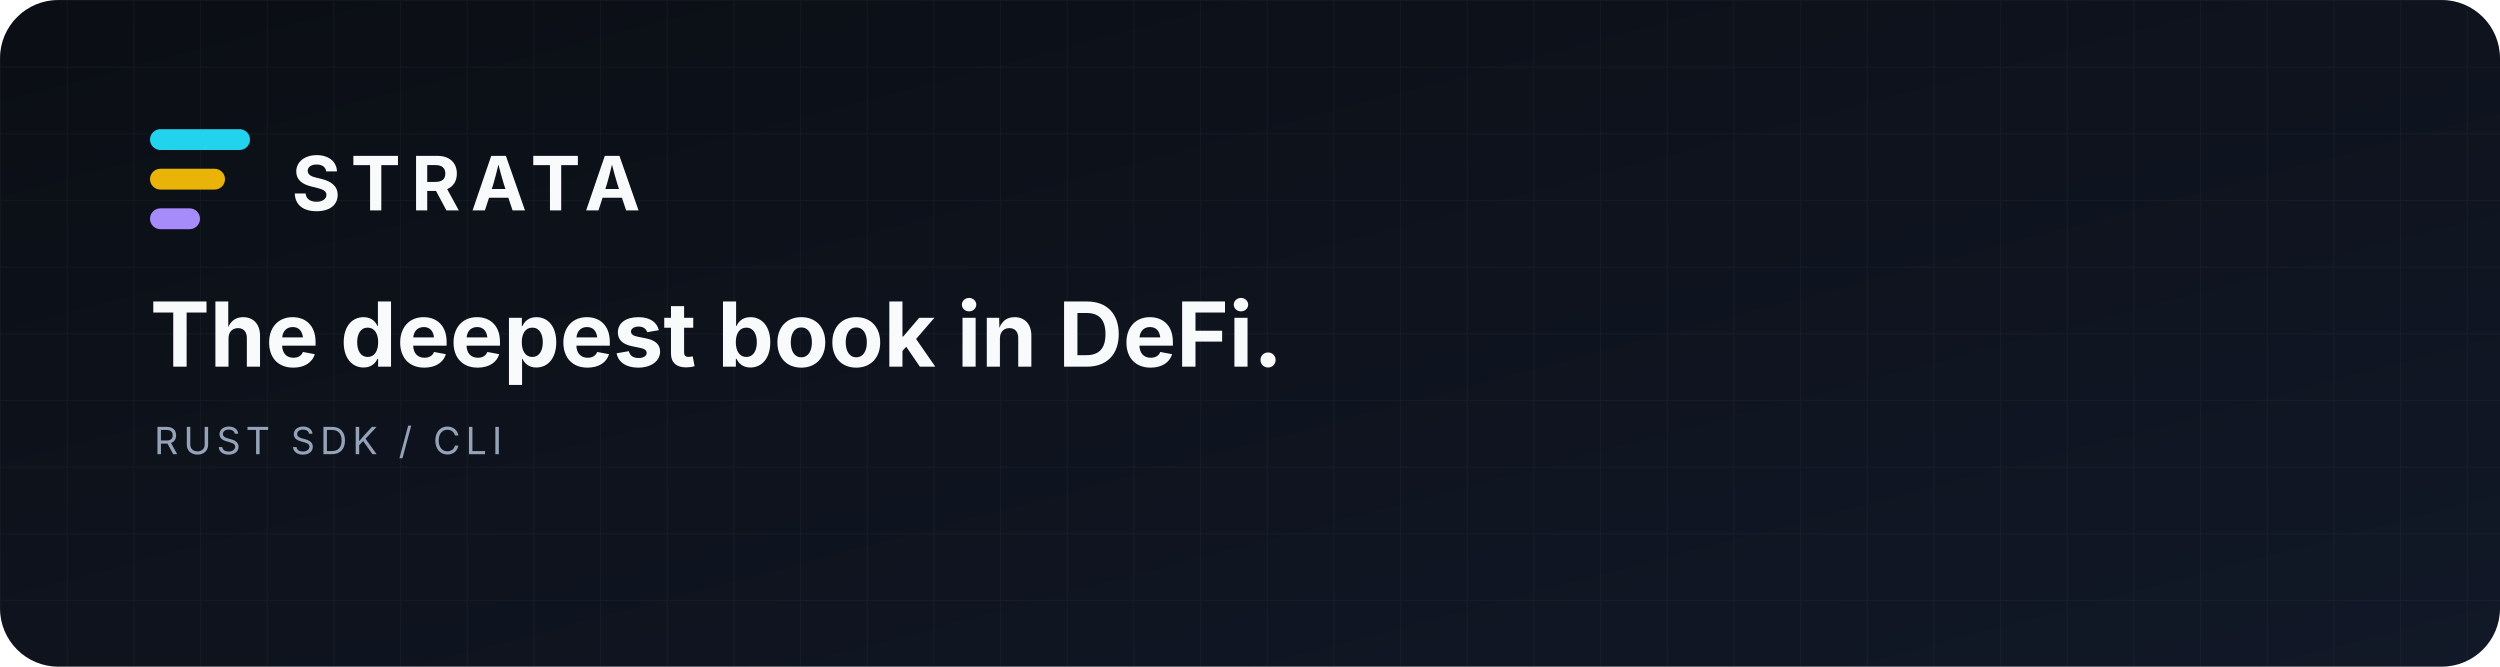
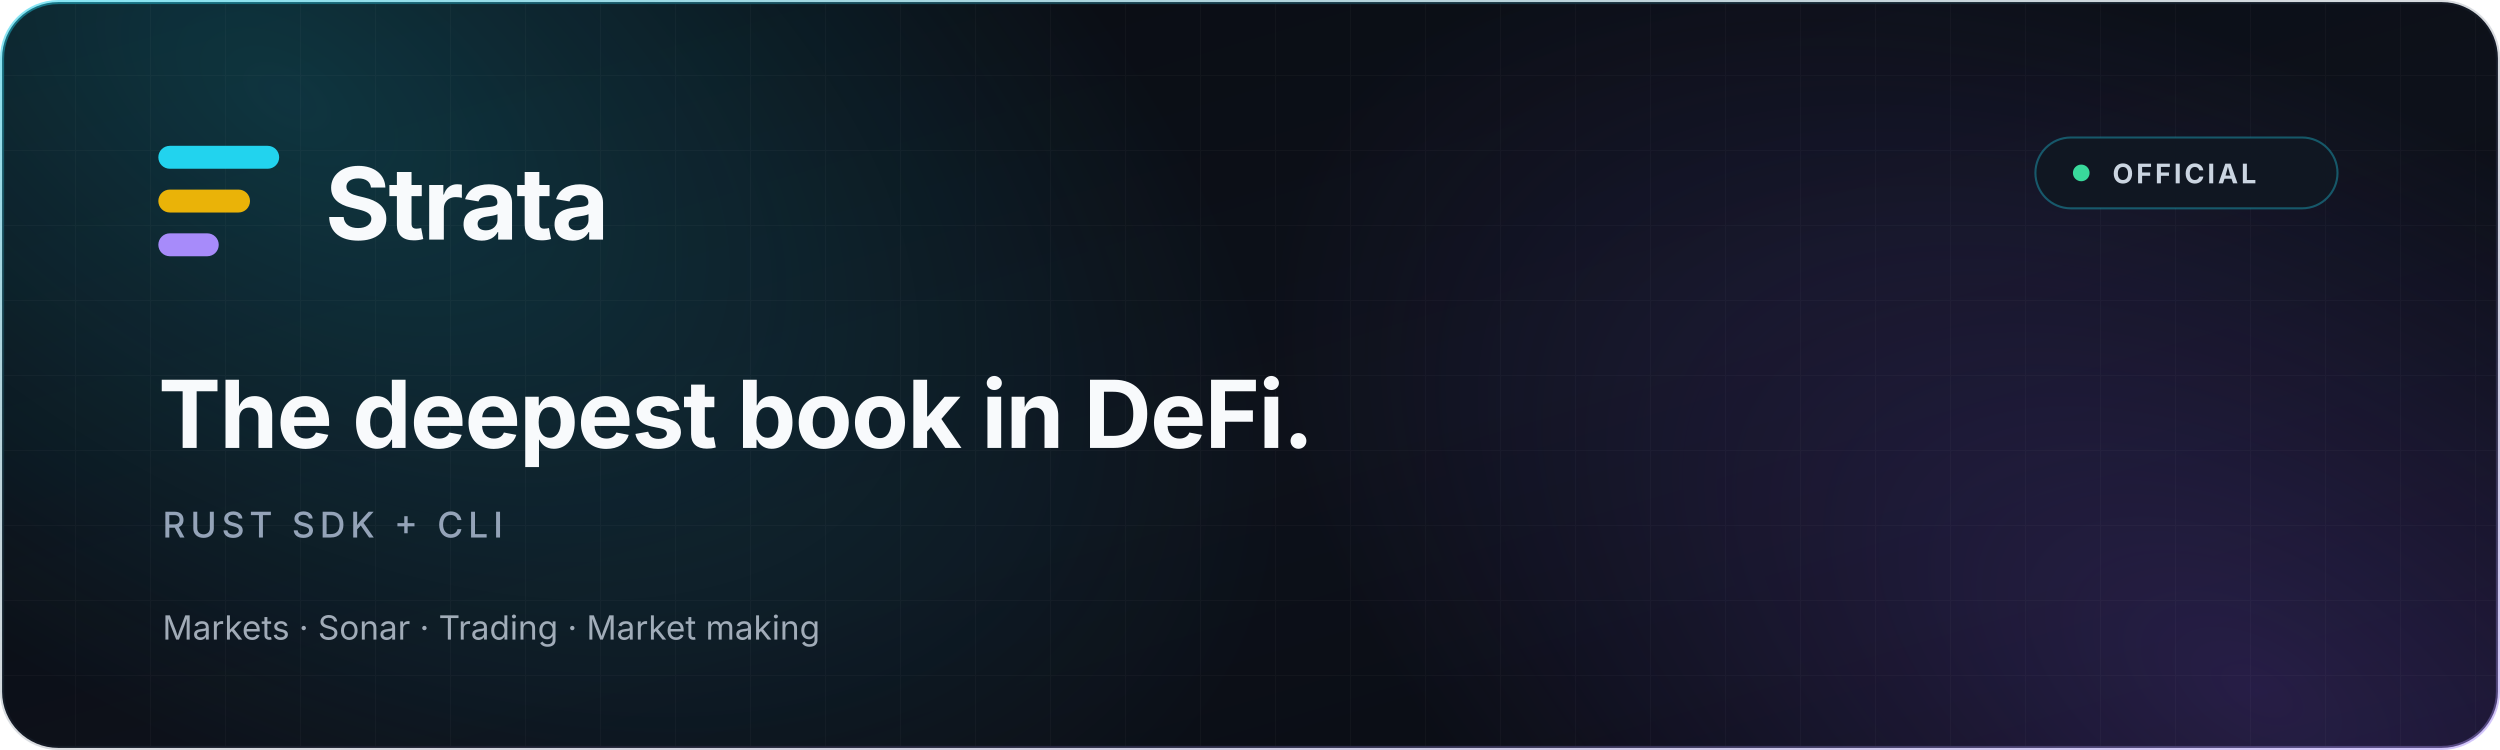
- <svg xmlns="http://www.w3.org/2000/svg" width="1200" height="320" viewBox="0 0 1200 320" role="img" aria-labelledby="title desc">
+ <svg xmlns="http://www.w3.org/2000/svg" width="1200" height="360" viewBox="0 0 1200 360" role="img" aria-labelledby="title desc">
  <defs>
-     <linearGradient id="bg" x1="0" y1="0" x2="1" y2="1">
-       <stop offset="0" stop-color="#0b0e14" />
-       <stop offset="1" stop-color="#111827" />
+     <linearGradient id="surface" x1="0" y1="0" x2="1" y2="1">
+       <stop offset="0" stop-color="#090c12" />
+       <stop offset=".55" stop-color="#0d111a" />
+       <stop offset="1" stop-color="#090b12" />
    </linearGradient>
-     <pattern id="grid" width="32" height="32" patternUnits="userSpaceOnUse">
-       <path d="M32 0H0V32" fill="none" stroke="#94a3b8" stroke-opacity=".055" />
+     <radialGradient id="cyanAurora" cx="0" cy="0" r="1" gradientTransform="translate(140 50) rotate(32) scale(530 300)" gradientUnits="userSpaceOnUse">
+       <stop stop-color="#22d3ee" stop-opacity=".20" />
+       <stop offset="1" stop-color="#22d3ee" stop-opacity="0" />
+     </radialGradient>
+     <radialGradient id="violetAurora" cx="0" cy="0" r="1" gradientTransform="translate(1080 330) rotate(-150) scale(520 280)" gradientUnits="userSpaceOnUse">
+       <stop stop-color="#8b5cf6" stop-opacity=".22" />
+       <stop offset="1" stop-color="#8b5cf6" stop-opacity="0" />
+     </radialGradient>
+     <linearGradient id="edge" x1="0" y1="0" x2="1" y2="1">
+       <stop stop-color="#22d3ee" stop-opacity=".55" />
+       <stop offset=".5" stop-color="#334155" stop-opacity=".18" />
+       <stop offset="1" stop-color="#a78bfa" stop-opacity=".5" />
+     </linearGradient>
+     <pattern id="grid" width="36" height="36" patternUnits="userSpaceOnUse">
+       <path d="M36 0H0V36" fill="none" stroke="#cbd5e1" stroke-opacity=".035" />
    </pattern>
  </defs>
-   <rect width="1200" height="320" rx="28" fill="url(#bg)" />
-   <rect width="1200" height="320" rx="28" fill="url(#grid)" />
-   <g transform="translate(72 62)">
-     <rect width="48" height="10" rx="5" fill="#22d3ee" />
-     <rect y="19" width="36" height="10" rx="5" fill="#eab308" />
-     <rect y="38" width="24" height="10" rx="5" fill="#a78bfa" />
-     <text x="68" y="39" fill="#f8fafc" font-family="Inter, ui-sans-serif, system-ui, sans-serif" font-size="36" font-weight="750" letter-spacing="5">STRATA</text>
+   <rect x="1" y="1" width="1198" height="358" rx="27" fill="url(#surface)" stroke="url(#edge)" stroke-width="2" />
+   <rect x="2" y="2" width="1196" height="356" rx="26" fill="url(#cyanAurora)" />
+   <rect x="2" y="2" width="1196" height="356" rx="26" fill="url(#violetAurora)" />
+   <rect x="2" y="2" width="1196" height="356" rx="26" fill="url(#grid)" />
+   <g transform="translate(76 70)">
+     <rect width="58" height="11" rx="5.5" fill="#22d3ee" />
+     <rect y="21" width="44" height="11" rx="5.5" fill="#eab308" />
+     <rect y="42" width="29" height="11" rx="5.5" fill="#a78bfa" />
+     <text x="80" y="45" fill="#f8fafc" font-family="Inter, ui-sans-serif, system-ui, sans-serif" font-size="48" font-weight="720" letter-spacing="-1">Strata</text>
  </g>
-   <text x="72" y="176" fill="#f8fafc" font-family="Inter, ui-sans-serif, system-ui, sans-serif" font-size="43" font-weight="650">The deepest book in DeFi.</text>
-   <text x="74" y="218" fill="#94a3b8" font-family="Inter, ui-sans-serif, system-ui, sans-serif" font-size="18" letter-spacing="2.5">RUST SDK  /  CLI</text>
+   <g transform="translate(977 66)">
+     <rect width="145" height="34" rx="17" fill="#101722" stroke="#22d3ee" stroke-opacity=".35" />
+     <circle cx="22" cy="17" r="4" fill="#39d99b" />
+     <text x="37" y="22" fill="#cbd5e1" font-family="Inter, ui-sans-serif, system-ui, sans-serif" font-size="13" font-weight="650" letter-spacing="1.4">OFFICIAL</text>
+   </g>
+   <text x="76" y="215" fill="#f8fafc" font-family="Inter, ui-sans-serif, system-ui, sans-serif" font-size="45" font-weight="650" letter-spacing="-.6">The deepest book in DeFi.</text>
+   <text x="78" y="258" fill="#94a3b8" font-family="Inter, ui-sans-serif, system-ui, sans-serif" font-size="17" font-weight="550" letter-spacing="2.4">RUST SDK + CLI</text>
+   <text x="78" y="307" fill="#cbd5e1" fill-opacity=".78" font-family="Inter, ui-sans-serif, system-ui, sans-serif" font-size="16">Markets  ·  Sonar  ·  Trading  ·  Market making</text>
</svg>
